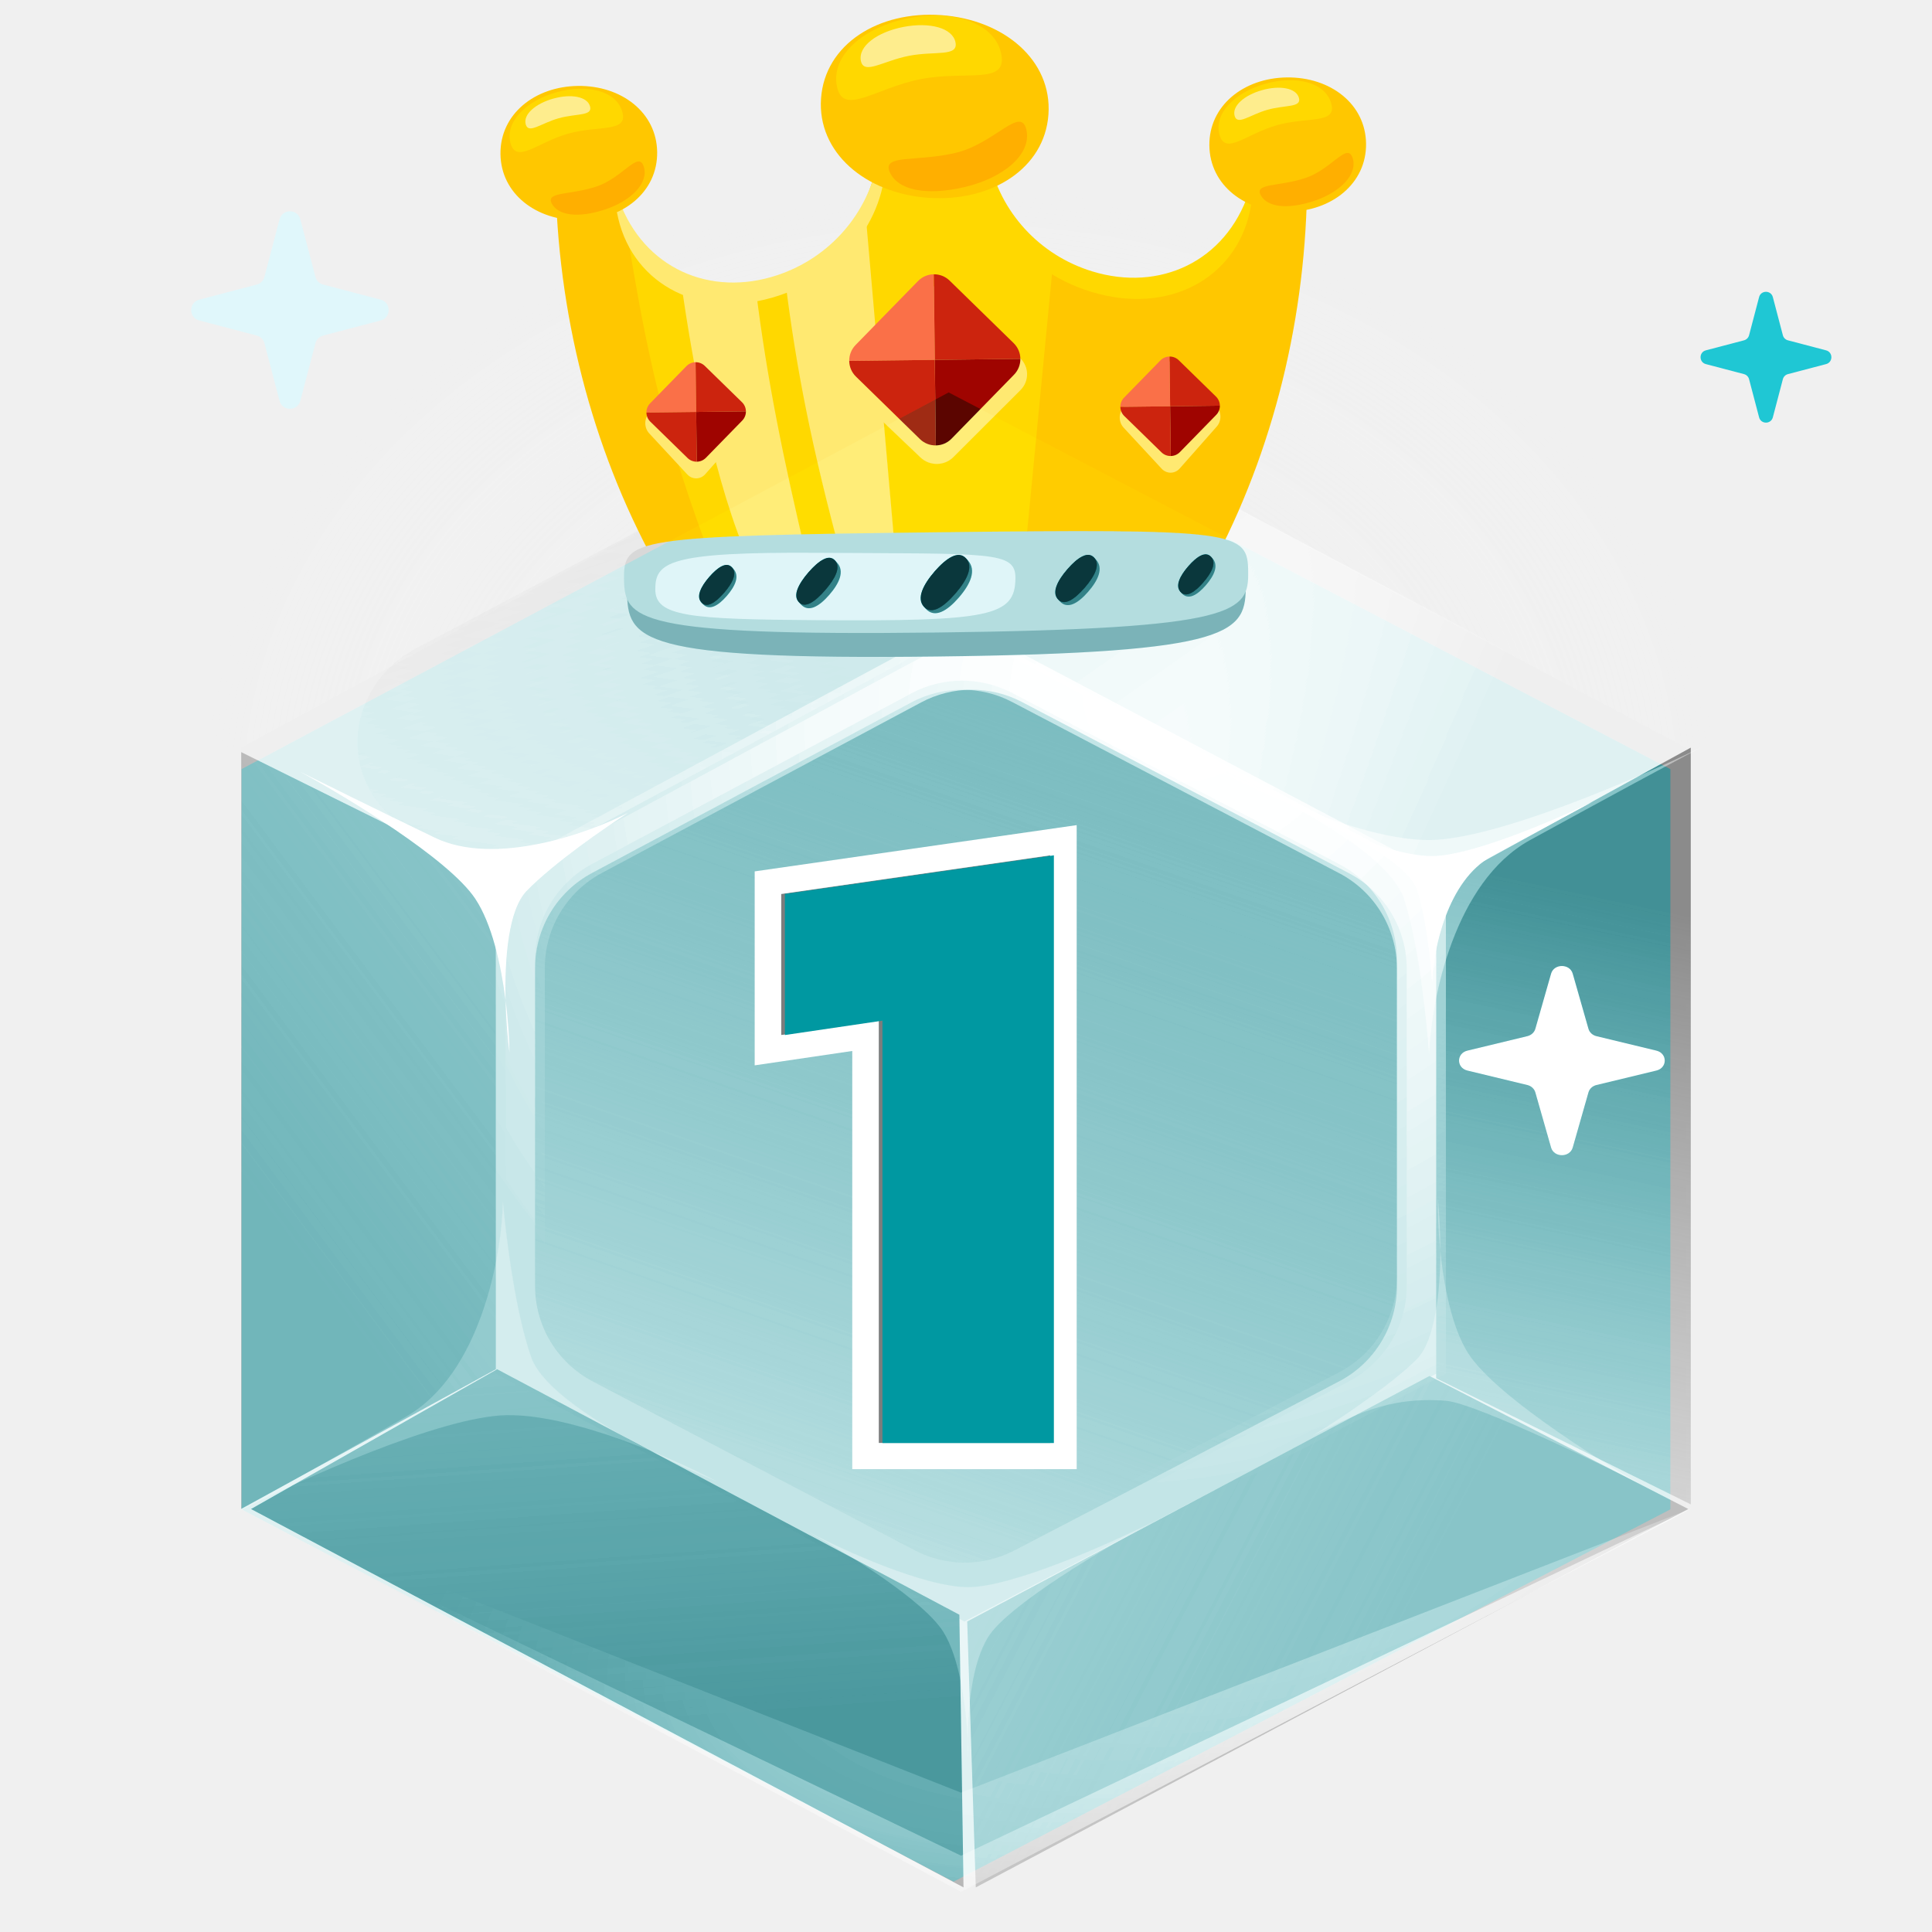
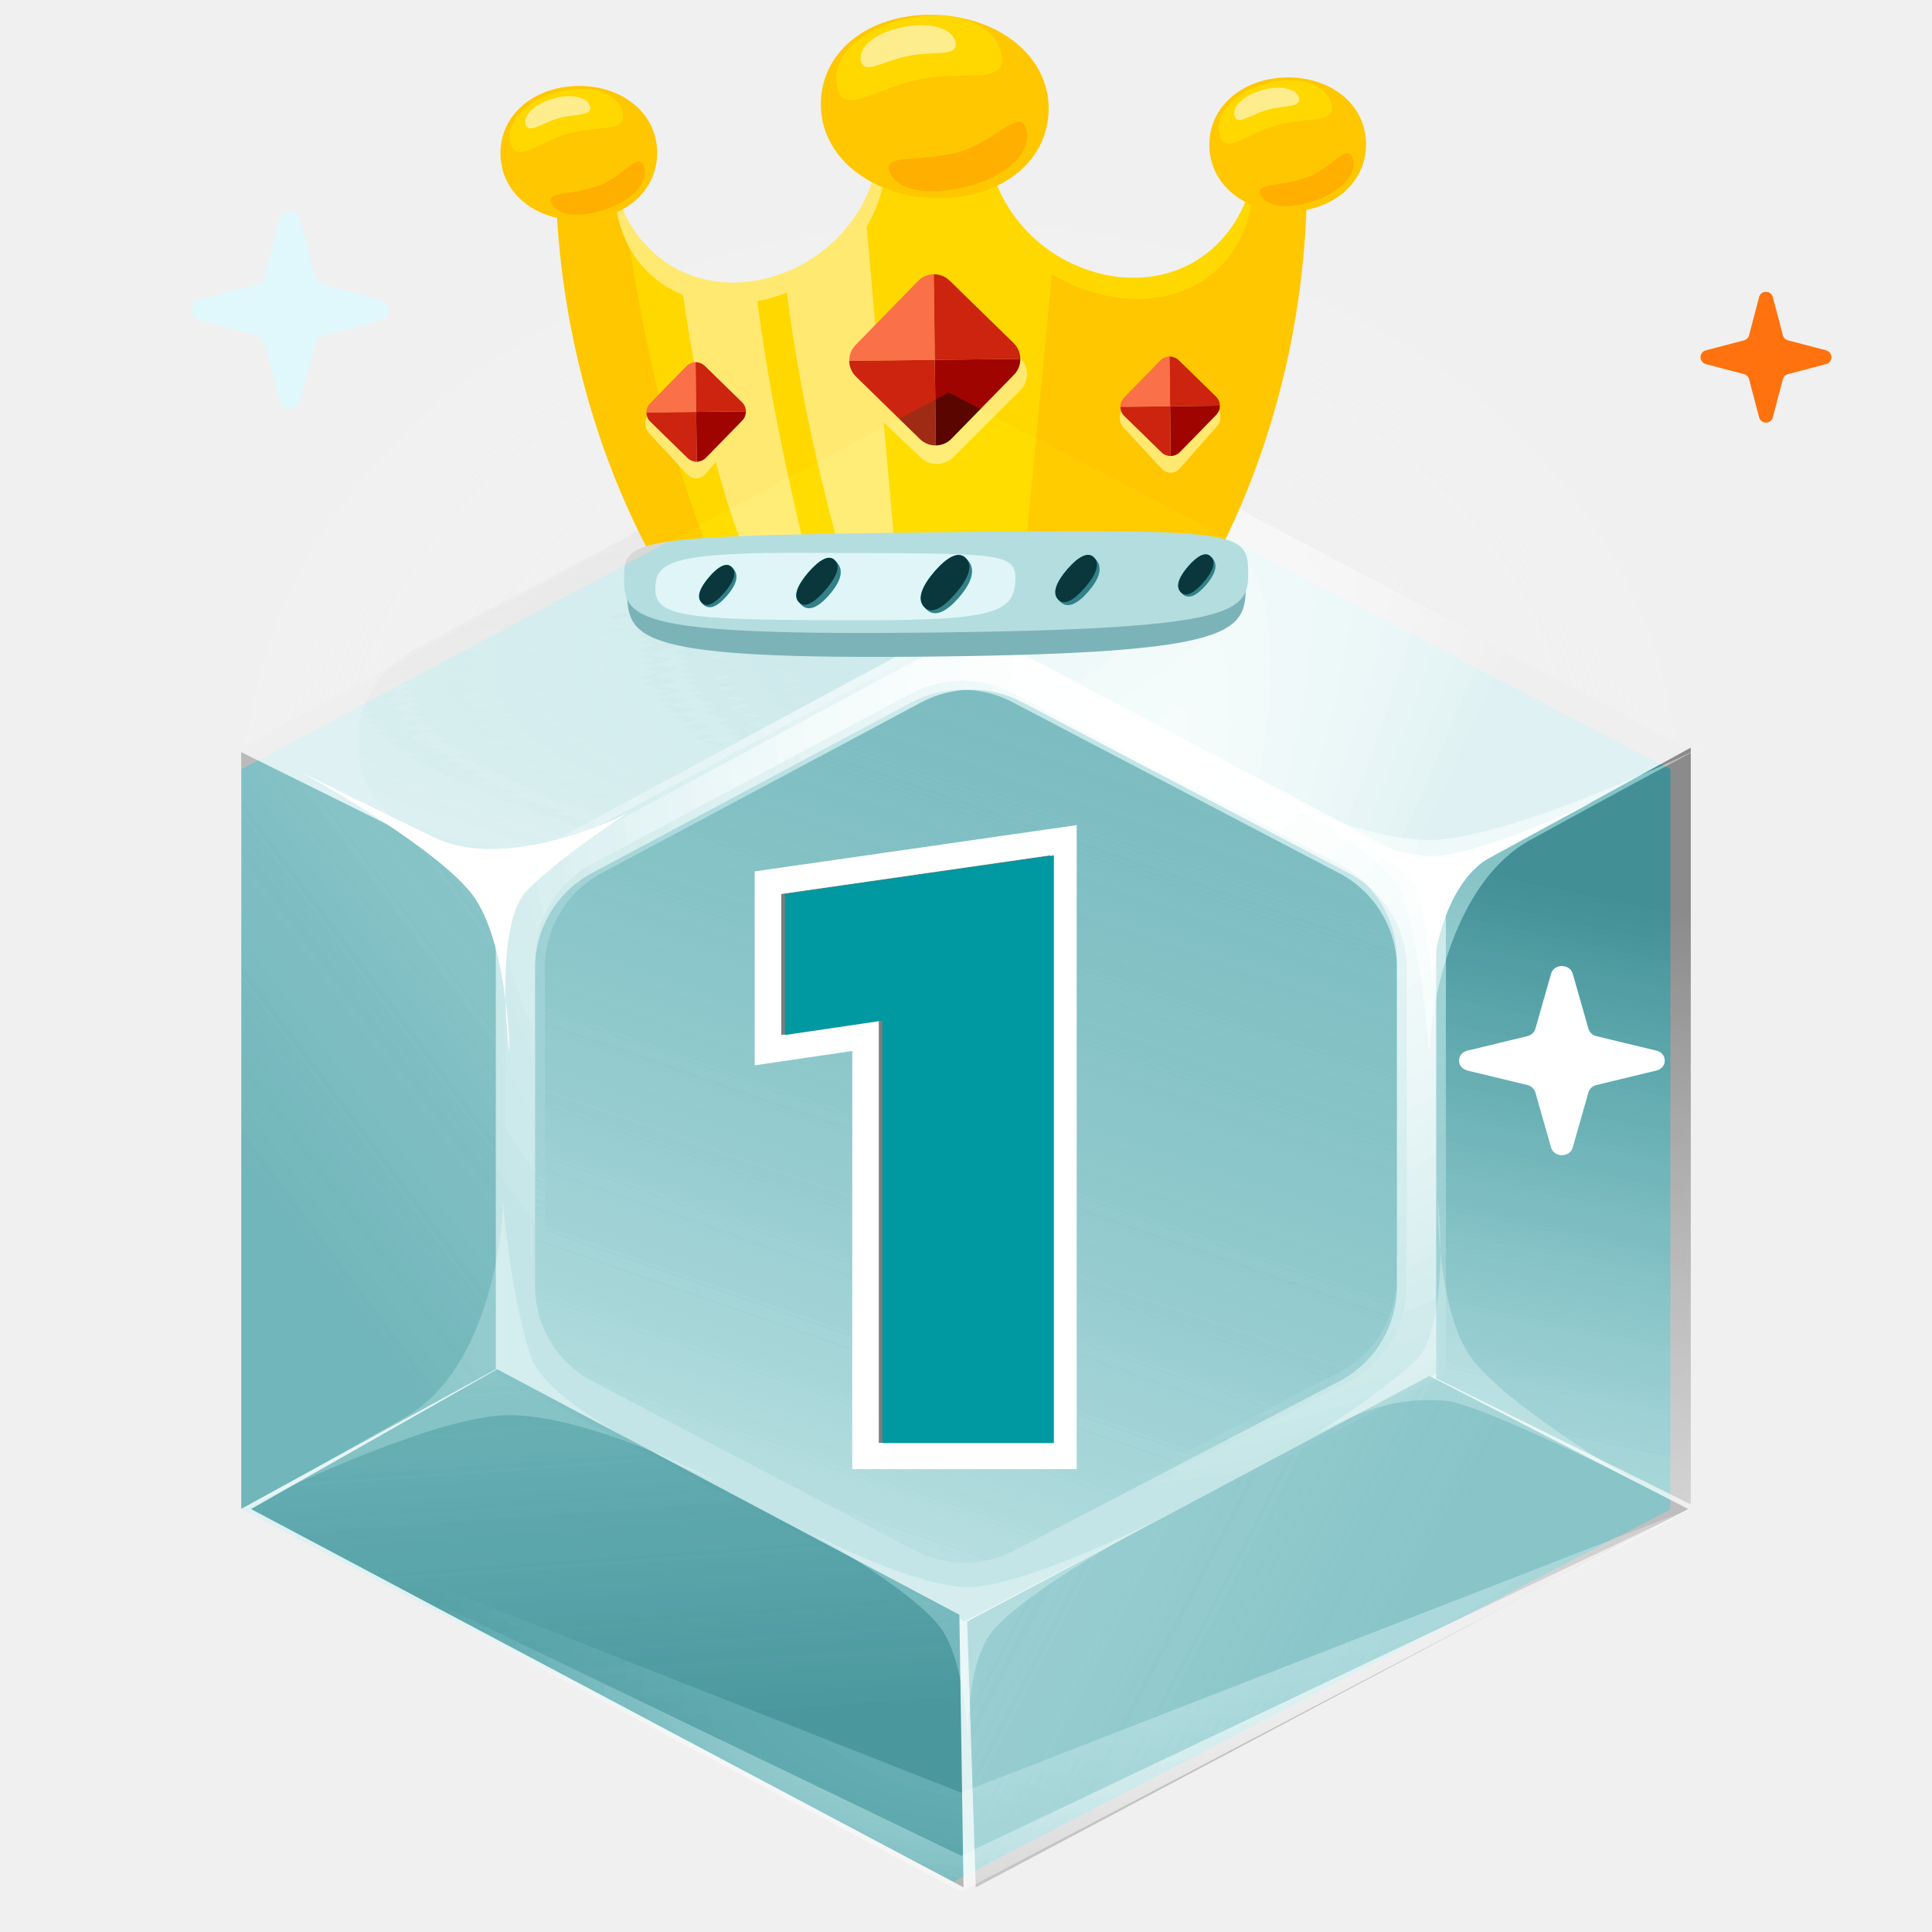
<svg xmlns="http://www.w3.org/2000/svg" width="192" height="192" fill="none" viewBox="0 0 192 192">
  <g clip-path="url(#clip0_2320_340011)">
    <mask id="mask0_2320_340011" width="165" height="107" x="11" y="-14" maskUnits="userSpaceOnUse" style="mask-type:alpha">
      <path fill="#636363" d="M175.993 69.471C176.711 74.068 118.241 91.118 97.324 92.981C89.149 93.69 14.496 73.845 11.652 69.471C8.807 65.097 11.652 -10.276 97.324 -14C175.993 -5.622 175.229 64.814 175.993 69.471Z" />
    </mask>
    <g mask="url(#mask0_2320_340011)">
      <ellipse cx="95.5" cy="79" fill="url(#paint0_radial_2320_340011)" opacity=".5" rx="76.5" ry="61" />
    </g>
    <path fill="#EFEFEF" d="M95.513 188.001L23.973 149.951V74.299L95.026 35.801L167.539 74.299V149.951L95.513 188.001Z" />
    <path fill="url(#paint1_linear_2320_340011)" d="M95.87 152.189L58.039 132.045V91.994L95.613 71.613L133.959 91.994V132.045L95.87 152.189Z" />
    <mask id="mask1_2320_340011" width="73" height="57" x="94" y="35" maskUnits="userSpaceOnUse" style="mask-type:alpha">
      <path fill="url(#paint2_linear_2320_340011)" d="M166.418 73.498L132.351 91.851L94.878 71.26L95.365 35.895L166.418 73.498Z" />
    </mask>
    <g mask="url(#mask1_2320_340011)">
      <path fill="url(#paint3_linear_2320_340011)" fill-rule="evenodd" d="M166.904 73.498L95.364 35.448L23.338 73.498V149.15L95.851 187.647L166.904 149.15V73.498ZM132.838 91.404L95.007 71.26L56.918 91.404V131.455L95.264 151.836L132.838 131.455V91.404Z" clip-rule="evenodd" />
    </g>
    <mask id="mask2_2320_340011" width="61" height="49" x="35" y="42" maskUnits="userSpaceOnUse" style="mask-type:alpha">
      <path fill="url(#paint4_linear_2320_340011)" d="M40.815 82.436L52.841 88.915C56.212 90.731 60.427 90.678 63.89 88.775L89.951 74.454C93.529 72.488 95.732 68.865 95.679 65.035L95.511 52.81C95.404 45.072 86.63 40.472 79.339 44.331L41.421 64.398C33.843 68.408 33.505 78.497 40.815 82.436Z" />
    </mask>
    <g mask="url(#mask2_2320_340011)">
      <path fill="url(#paint5_linear_2320_340011)" fill-rule="evenodd" d="M23.738 79.932C23.738 75.974 25.922 72.338 29.417 70.479L90.268 38.115C93.401 36.448 97.158 36.443 100.296 38.101L161.599 70.486C165.109 72.34 167.305 75.983 167.305 79.953V142.714C167.305 146.675 165.118 150.313 161.619 152.171L99.864 184.956C96.696 186.638 92.896 186.622 89.743 184.914L29.345 152.189C25.89 150.318 23.738 146.704 23.738 142.776V79.932ZM57.805 97.834C57.805 93.877 59.987 90.243 63.479 88.384L90.621 73.931C93.757 72.261 97.518 72.256 100.659 73.917L128.023 88.39C131.531 90.245 133.725 93.887 133.725 97.855V125.022C133.725 128.981 131.539 132.618 128.043 134.476L100.455 149.139C97.285 150.824 93.481 150.808 90.325 149.096L63.406 134.495C59.955 132.622 57.805 129.01 57.805 125.083V97.834Z" clip-rule="evenodd" />
    </g>
    <path fill="#E1E1E1" d="M95.841 161.142L49.279 136.521V87.57L95.524 62.66L142.719 87.57V136.521L95.841 161.142Z" />
    <path fill="url(#paint6_linear_2320_340011)" d="M90.9 154.066L58.908 137.29C55.383 135.441 53.174 131.789 53.174 127.808V96.201C53.174 92.249 55.35 88.619 58.836 86.757L90.571 69.804C93.695 68.135 97.443 68.119 100.581 69.762L133.086 86.776C136.615 88.624 138.827 92.278 138.827 96.262V127.788C138.827 131.779 136.607 135.44 133.066 137.283L100.818 154.08C97.709 155.7 94.004 155.694 90.9 154.066Z" />
    <path fill="url(#paint7_linear_2320_340011)" d="M23.973 149.95V74.746L49.279 87.28V136.073L23.973 149.95Z" />
    <path fill="url(#paint8_linear_2320_340011)" d="M168.027 74.299L168.027 149.503L142.721 136.969L142.721 88.176L168.027 74.299Z" />
    <path fill="url(#paint9_linear_2320_340011)" d="M167.779 149.965L96.973 187.567L96.12 161.141L142.06 136.745L167.779 149.965Z" />
    <path fill="url(#paint10_linear_2320_340011)" d="M95.754 187.567L24.947 149.965L49.402 136.073L95.341 160.47L95.754 187.567Z" />
    <path fill="#fff" d="M156.296 114.037C156.006 115.056 154.434 115.056 154.144 114.037L152.581 108.558C152.479 108.201 152.175 107.922 151.787 107.828L145.83 106.39C144.723 106.123 144.723 104.678 145.83 104.411L151.787 102.973C152.175 102.879 152.479 102.6 152.581 102.243L154.144 96.764C154.434 95.746 156.006 95.746 156.296 96.764L157.859 102.243C157.961 102.6 158.265 102.879 158.653 102.973L164.61 104.411C165.717 104.678 165.717 106.123 164.61 106.39L158.653 107.828C158.265 107.922 157.961 108.201 157.859 108.558L156.296 114.037Z" />
    <g style="mix-blend-mode:overlay">
      <path fill="url(#paint11_radial_2320_340011)" fill-rule="evenodd" d="M50.252 136.521L96.814 161.142L143.692 136.521V87.57L96.497 62.66L50.252 87.57V136.521ZM59.879 137.29L91.87 154.066C94.975 155.694 98.68 155.7 101.789 154.08L134.037 137.283C137.577 135.439 139.798 131.779 139.798 127.788V96.262C139.798 92.278 137.586 88.624 134.056 86.776L101.552 69.762C98.414 68.119 94.666 68.135 91.542 69.804L59.806 86.757C56.321 88.619 54.145 92.249 54.145 96.201V127.808C54.145 131.789 56.353 135.441 59.879 137.29Z" clip-rule="evenodd" />
    </g>
    <g style="mix-blend-mode:overlay">
      <path fill="url(#paint12_radial_2320_340011)" fill-rule="evenodd" d="M49.281 135.626L95.843 160.246L142.721 135.626V86.674L95.526 61.764L49.281 86.674V135.626ZM58.908 136.394L90.9 153.17C94.004 154.798 97.709 154.804 100.818 153.184L133.066 136.387C136.607 134.544 138.827 130.883 138.827 126.892V95.366C138.827 91.382 136.615 87.728 133.086 85.88L100.581 68.866C97.443 67.223 93.695 67.239 90.571 68.908L58.836 85.861C55.35 87.723 53.174 91.353 53.174 95.305V126.912C53.174 130.893 55.383 134.545 58.908 136.394Z" clip-rule="evenodd" />
    </g>
    <g style="mix-blend-mode:soft-light">
      <path fill="url(#paint13_radial_2320_340011)" d="M95.513 188L23.973 149.95L95.513 178.152L168.026 149.95L95.513 188Z" />
    </g>
    <g style="mix-blend-mode:overlay">
      <path fill="url(#paint14_radial_2320_340011)" d="M95.513 188L23.973 149.95L95.513 184.419L168.026 149.95L95.513 188Z" />
    </g>
    <g style="mix-blend-mode:soft-light">
      <path fill="#fff" d="M152.056 83.488C144.526 87.623 142.225 99.378 142.016 104.738C141.806 101.484 141.012 93.826 139.505 89.231C138.484 86.114 132.975 82.468 127.839 79.728C125.182 78.602 122.849 77.443 121.307 76.596C123.055 77.334 125.405 78.429 127.839 79.728C132.391 81.656 137.895 83.488 142.016 83.488C148.542 83.488 162.725 77.362 169 74.298C166.49 75.638 159.587 79.353 152.056 83.488Z" />
    </g>
    <g style="mix-blend-mode:soft-light" opacity=".5">
      <path fill="#fff" d="M40.336 140.794C47.788 136.541 49.871 124.752 49.98 119.389C50.25 122.64 51.187 130.284 52.778 134.854C53.858 137.955 59.434 141.514 64.619 144.173C67.298 145.257 69.651 146.379 71.209 147.202C69.447 146.49 67.077 145.433 64.619 144.173C60.033 142.316 54.495 140.571 50.375 140.636C43.85 140.739 29.783 147.087 23.566 150.249C26.05 148.869 32.883 145.047 40.336 140.794Z" />
    </g>
    <g style="mix-blend-mode:overlay">
      <path fill="#fff" d="M43.195 83.243C49.179 86.136 58.508 82.802 62.425 80.773C60.182 82.208 55.027 85.767 52.347 88.526C50.529 90.397 50.138 95.195 50.244 99.403C50.507 101.464 50.616 103.341 50.631 104.614C50.456 103.259 50.294 101.397 50.244 99.403C49.792 95.875 48.889 91.809 47.232 89.317C44.608 85.369 34.526 79.253 29.813 76.689C31.78 77.668 37.211 80.351 43.195 83.243Z" />
    </g>
    <g style="mix-blend-mode:soft-light" opacity=".6">
      <path fill="#fff" d="M143.694 139.207C137.854 138.759 134.44 140.716 130.471 142.657C132.751 141.273 137.998 137.829 140.749 135.131C142.616 133.3 143.134 128.512 143.138 124.303C142.929 122.238 142.87 120.359 142.888 119.086C143.028 120.444 143.141 122.309 143.138 124.303C143.497 127.841 144.293 131.926 145.884 134.454C148.403 138.459 158.322 144.797 162.966 147.466C161.025 146.443 146.733 139.44 143.694 139.207Z" />
    </g>
    <g style="mix-blend-mode:overlay">
      <path fill="#fff" d="M148.265 85.076C143.808 87.508 142.447 94.423 142.323 97.576C142.199 95.662 141.728 91.157 140.837 88.454C140.232 86.621 136.972 84.476 133.933 82.864C132.36 82.202 130.979 81.52 130.066 81.022C131.101 81.456 132.492 82.1 133.933 82.864C136.626 83.999 139.884 85.076 142.323 85.076C146.185 85.076 154.579 81.472 158.293 79.67C156.807 80.459 152.722 82.643 148.265 85.076Z" />
    </g>
    <g style="mix-blend-mode:soft-light" opacity=".6">
      <path fill="#fff" d="M80.426 152.284C83.882 154.1 91.88 157.732 96.225 157.732C100.57 157.732 110.214 153.44 114.492 151.293C109.884 153.77 100.175 159.515 98.2 162.685C96.58 165.284 96.178 169.839 96.177 172.85C96.21 173.506 96.225 174.091 96.225 174.571C96.195 174.096 96.176 173.51 96.177 172.85C96.013 169.669 95.393 164.817 93.756 162.189C91.781 159.02 84.046 154.265 80.426 152.284Z" />
    </g>
    <path fill="#FFC700" d="M98.173 16.598C94.442 9.792 92.372 2.193 92.372 2.193C92.372 2.193 90.545 9.594 87.089 16.398C86.1 21.786 82.246 26.214 76.974 27.965C70.25 30.198 63.574 27.293 61.084 20.442C58.392 17.887 56.233 15.11 55.145 12.966L55.198 17.353C55.362 31.057 58.789 44.44 65.081 55.95L120.943 55.281C126.957 43.623 130.062 30.162 129.898 16.458L129.846 12.071C128.831 14.196 126.801 16.954 124.247 19.528C121.969 26.547 115.316 29.674 108.489 27.587C103.287 25.997 99.382 21.807 98.173 16.598Z" />
    <path fill="#FFD800" fill-rule="evenodd" d="M93.69 6.557C94.659 9.361 96.199 13.333 98.243 17.065C99.122 20.855 101.439 24.1 104.647 26.181L101.822 55.476L93.131 55.51L70.835 55.957C66.057 43.371 64.287 35.468 62.223 22.491C65.091 28.108 71.153 30.358 77.255 28.329C82.474 26.594 86.29 22.206 87.269 16.866C89.137 13.185 90.524 9.328 91.398 6.584L93.69 6.557Z" clip-rule="evenodd" />
    <path fill="#FFE971" fill-rule="evenodd" d="M89.019 55.592L85.98 20.77C84.36 24.044 81.562 26.654 78.058 28.039C79.129 36.558 80.621 44.343 83.705 55.699L89.019 55.592ZM80.253 55.768C77.783 45.353 76.238 37.724 75.126 28.866C72.472 29.323 69.898 28.976 67.668 27.904C68.934 36.88 71.082 48.214 74.5 55.883L80.253 55.768Z" clip-rule="evenodd" />
    <path fill="#FFE971" fill-rule="evenodd" d="M87.94 14.499C87.722 14.962 87.496 15.424 87.263 15.884C86.284 21.223 82.469 25.611 77.249 27.346C70.592 29.559 63.982 26.681 61.516 19.891C61.386 19.768 61.258 19.644 61.131 19.52C61.167 20.259 61.271 20.998 61.445 21.73C63.02 28.358 69.756 31.916 77.415 29.37C84.503 27.014 88.614 20.683 87.94 14.499Z" clip-rule="evenodd" />
    <path fill="#FFD800" fill-rule="evenodd" d="M97.556 14.386C97.784 14.843 98.021 15.299 98.264 15.752C99.371 21.066 103.291 25.362 108.55 26.971C115.259 29.024 121.798 25.988 124.1 19.141C124.227 19.014 124.353 18.887 124.478 18.759C124.459 19.499 124.373 20.241 124.217 20.978C122.801 27.641 116.152 31.36 108.434 28.998C101.293 26.813 97.031 20.584 97.556 14.386Z" clip-rule="evenodd" />
    <path fill="#FFC700" d="M104.193 11.379C103.812 16.763 98.493 20.098 92.252 19.657C86.012 19.216 81.214 15.166 81.595 9.782C81.975 4.398 87.295 1.063 93.535 1.504C99.775 1.945 104.573 5.995 104.193 11.379Z" />
    <path fill="#FFD800" d="M99.509 5.392C100.103 8.459 96.022 6.987 91.51 7.861C86.997 8.734 83.761 11.623 83.167 8.556C82.573 5.489 85.824 2.678 90.337 1.804C94.85 0.931 98.915 2.326 99.509 5.392Z" />
    <path fill="#FFAF00" d="M88.418 17.093C87.645 15.312 91.044 16.114 94.949 15.195C98.854 14.276 101.431 10.477 101.997 12.882C102.563 15.287 99.783 17.666 95.878 18.585C91.974 19.503 89.191 18.874 88.418 17.093Z" />
    <path fill="#FEED8D" d="M94.957 4.216C95.238 5.668 92.933 5.043 90.336 5.546C87.739 6.049 85.834 7.489 85.552 6.036C85.271 4.584 87.183 3.18 89.78 2.677C92.377 2.174 94.675 2.763 94.957 4.216Z" />
    <path fill="#FFC700" d="M135.757 14.275C135.805 18.234 132.351 20.99 128.051 21.042C123.751 21.093 120.233 18.42 120.185 14.462C120.138 10.503 123.591 7.746 127.891 7.695C132.191 7.643 135.71 10.316 135.757 14.275Z" />
    <path fill="#FFD800" d="M132.296 10.277C132.881 12.361 129.979 11.577 126.913 12.438C123.847 13.299 121.777 15.479 121.192 13.395C120.606 11.311 122.691 9.184 125.757 8.323C128.823 7.462 131.711 8.193 132.296 10.277Z" />
    <path fill="#FFAF00" d="M125.287 19.387C124.651 18.201 127.045 18.561 129.689 17.703C132.333 16.846 133.895 14.075 134.423 15.704C134.952 17.332 133.168 19.133 130.524 19.991C127.88 20.849 125.923 20.573 125.287 19.387Z" />
    <path fill="#FEED8D" d="M129.086 9.724C129.363 10.711 127.736 10.411 125.971 10.907C124.206 11.402 122.973 12.506 122.696 11.519C122.419 10.532 123.659 9.453 125.424 8.958C127.188 8.462 128.809 8.737 129.086 9.724Z" />
    <path fill="#FFC700" d="M65.308 15.12C65.355 19.078 61.902 21.835 57.602 21.887C53.302 21.938 49.784 19.265 49.736 15.306C49.689 11.348 53.142 8.591 57.442 8.54C61.742 8.488 65.26 11.161 65.308 15.12Z" />
    <path fill="#FFD800" d="M61.847 11.121C62.432 13.205 59.53 12.422 56.464 13.283C53.397 14.144 51.328 16.324 50.742 14.24C50.157 12.156 52.242 10.029 55.308 9.168C58.374 8.307 61.261 9.038 61.847 11.121Z" />
    <path fill="#FFAF00" d="M54.838 20.232C54.202 19.046 56.596 19.405 59.239 18.548C61.883 17.69 63.446 14.92 63.974 16.548C64.502 18.177 62.719 19.978 60.075 20.836C57.431 21.693 55.474 21.418 54.838 20.232Z" />
    <path fill="#FEED8D" d="M58.637 10.569C58.914 11.556 57.286 11.256 55.522 11.752C53.757 12.247 52.524 13.351 52.247 12.364C51.969 11.377 53.21 10.298 54.974 9.802C56.739 9.307 58.36 9.582 58.637 10.569Z" />
    <path fill="#B6ADAD" d="M123.795 58.043C123.853 62.845 122.975 64.885 93.137 65.243C63.299 65.6 62.373 63.582 62.315 58.78C62.258 53.978 63.155 53.646 92.994 53.288C122.832 52.931 123.738 53.242 123.795 58.043Z" />
    <path fill="#D8D8D8" d="M124.042 56.796C124.09 60.796 123.201 62.498 93.098 62.859C62.996 63.22 62.066 61.54 62.018 57.539C61.97 53.538 62.876 53.26 92.979 52.899C123.081 52.538 123.994 52.795 124.042 56.796Z" />
    <path fill="#EFF3F5" d="M100.912 57.435C100.901 61.261 98.412 61.751 81.186 61.633C68.461 61.546 65.114 61.259 65.122 58.569C65.13 55.879 66.388 54.836 81.206 54.937C98.431 55.054 100.92 54.745 100.912 57.435Z" />
    <path fill="#7D7D7D" d="M69.842 60.022C69.189 59.308 69.656 58.293 70.495 57.329C71.334 56.365 72.228 55.818 72.88 56.532C73.532 57.246 73.066 58.261 72.227 59.225C71.388 60.189 70.494 60.736 69.842 60.022Z" />
    <path fill="#373333" d="M69.703 59.872C69.154 59.271 69.654 58.292 70.493 57.328C71.332 56.364 72.192 55.78 72.742 56.381C73.291 56.983 72.791 57.961 71.952 58.925C71.113 59.889 70.252 60.473 69.703 59.872Z" />
    <path fill="#7D7D7D" d="M117.445 58.964C116.793 58.25 117.259 57.234 118.098 56.271C118.937 55.307 119.831 54.76 120.483 55.474C121.136 56.188 120.669 57.203 119.83 58.167C118.991 59.131 118.097 59.678 117.445 58.964Z" />
    <path fill="#373333" d="M117.317 58.826C116.759 58.216 117.257 57.234 118.096 56.271C118.935 55.307 119.798 54.726 120.355 55.336C120.913 55.946 120.416 56.928 119.577 57.892C118.738 58.855 117.875 59.437 117.317 58.826Z" />
    <path fill="#7D7D7D" d="M79.584 60.06C78.811 59.213 79.364 58.009 80.359 56.866C81.354 55.722 82.414 55.074 83.188 55.92C83.961 56.767 83.408 57.972 82.413 59.115C81.418 60.258 80.358 60.907 79.584 60.06Z" />
    <path fill="#373333" d="M79.377 59.833C78.759 59.157 79.363 58.009 80.359 56.865C81.353 55.722 82.363 55.017 82.981 55.694C83.598 56.37 82.994 57.518 81.999 58.661C81.004 59.805 79.995 60.51 79.377 59.833Z" />
    <path fill="#7D7D7D" d="M105.313 59.751C104.539 58.904 105.092 57.7 106.087 56.557C107.082 55.414 108.142 54.765 108.916 55.612C109.69 56.459 109.137 57.663 108.142 58.806C107.147 59.949 106.086 60.598 105.313 59.751Z" />
    <path fill="#373333" d="M105.136 59.559C104.495 58.857 105.092 57.701 106.087 56.558C107.082 55.415 108.099 54.718 108.739 55.419C109.38 56.12 108.783 57.277 107.788 58.42C106.793 59.563 105.777 60.26 105.136 59.559Z" />
    <path fill="#7D7D7D" d="M91.992 60.492C91.093 59.508 91.736 58.109 92.892 56.78C94.048 55.452 95.28 54.698 96.179 55.682C97.078 56.666 96.436 58.066 95.279 59.394C94.123 60.722 92.891 61.476 91.992 60.492Z" />
    <path fill="#373333" d="M91.817 60.299C91.052 59.46 91.738 58.109 92.894 56.781C94.05 55.452 95.239 54.65 96.005 55.489C96.77 56.327 96.084 57.678 94.928 59.007C93.772 60.335 92.583 61.137 91.817 60.299Z" />
    <path fill="#FFE971" d="M91.285 29.128C92.177 28.238 93.639 28.22 94.552 29.089L101.375 35.584C102.288 36.453 102.305 37.879 101.413 38.77L94.748 45.426C93.856 46.317 92.393 46.334 91.481 45.465L84.657 38.971C83.745 38.102 83.728 36.675 84.619 35.785L91.285 29.128Z" />
    <path fill="#FA7048" d="M92.796 27.259L92.898 35.762L84.395 35.864C84.389 35.295 84.599 34.725 85.027 34.286L91.233 27.929C91.662 27.49 92.228 27.266 92.796 27.259Z" />
    <path fill="#CC240E" d="M92.999 44.264L92.897 35.762L84.395 35.864C84.401 36.432 84.625 36.998 85.064 37.426L91.421 43.633C91.86 44.061 92.431 44.271 92.999 44.264Z" />
    <path fill="#CC240E" d="M92.799 27.259L92.901 35.762L101.403 35.66C101.396 35.091 101.173 34.526 100.734 34.097L94.377 27.891C93.938 27.462 93.367 27.252 92.799 27.259Z" />
    <path fill="#9F0400" d="M93.002 44.264L92.9 35.762L101.402 35.66C101.409 36.228 101.199 36.799 100.771 37.238L94.564 43.595C94.136 44.034 93.57 44.258 93.002 44.264Z" />
    <path fill="#FFE971" d="M115.316 36.34C115.808 35.783 116.617 35.773 117.122 36.319L120.898 40.393C121.403 40.938 121.414 41.831 120.922 42.388L117.245 46.552C116.753 47.109 115.944 47.118 115.439 46.574L111.663 42.499C111.158 41.954 111.147 41.061 111.639 40.504L115.316 36.34Z" />
    <path fill="#FA7048" d="M116.225 35.432L116.284 40.376L111.34 40.435C111.337 40.105 111.459 39.773 111.708 39.517L115.316 35.822C115.565 35.566 115.894 35.436 116.225 35.432Z" />
    <path fill="#CC240E" d="M116.344 45.319L116.285 40.376L111.341 40.435C111.345 40.766 111.475 41.094 111.73 41.343L115.426 44.952C115.681 45.201 116.013 45.323 116.344 45.319Z" />
    <path fill="#CC240E" d="M116.227 35.433L116.286 40.376L121.229 40.317C121.225 39.986 121.095 39.657 120.84 39.408L117.144 35.8C116.889 35.551 116.557 35.429 116.227 35.433Z" />
    <path fill="#9F0400" d="M116.346 45.319L116.286 40.376L121.23 40.316C121.234 40.647 121.112 40.979 120.863 41.234L117.254 44.93C117.005 45.185 116.676 45.315 116.346 45.319Z" />
    <path fill="#FFE971" d="M68.168 36.905C68.66 36.348 69.468 36.338 69.973 36.883L73.749 40.957C74.255 41.502 74.265 42.396 73.773 42.953L70.096 47.116C69.604 47.673 68.796 47.683 68.291 47.138L64.515 43.064C64.01 42.519 63.999 41.625 64.491 41.068L68.168 36.905Z" />
    <path fill="#FA7048" d="M69.125 35.997L69.184 40.94L64.241 40.999C64.237 40.669 64.359 40.337 64.608 40.082L68.216 36.386C68.466 36.131 68.795 36.001 69.125 35.997Z" />
    <path fill="#CC240E" d="M69.244 45.883L69.185 40.94L64.242 40.999C64.246 41.33 64.376 41.658 64.631 41.907L68.327 45.516C68.582 45.765 68.914 45.887 69.244 45.883Z" />
    <path fill="#CC240E" d="M69.125 35.996L69.184 40.94L74.128 40.88C74.124 40.55 73.994 40.221 73.739 39.972L70.043 36.364C69.787 36.114 69.455 35.992 69.125 35.996Z" />
    <path fill="#9F0400" d="M69.244 45.883L69.185 40.94L74.128 40.88C74.132 41.211 74.01 41.543 73.761 41.798L70.153 45.494C69.903 45.749 69.575 45.879 69.244 45.883Z" />
    <path fill="#E0F7FB" d="M29.847 39.829C29.568 40.892 28.059 40.892 27.78 39.829L26.279 34.11C26.181 33.737 25.89 33.446 25.517 33.348L19.797 31.847C18.734 31.568 18.734 30.059 19.797 29.78L25.517 28.279C25.89 28.181 26.181 27.89 26.279 27.517L27.78 21.797C28.059 20.734 29.568 20.734 29.847 21.797L31.348 27.517C31.446 27.89 31.737 28.181 32.11 28.279L37.829 29.78C38.892 30.059 38.892 31.568 37.829 31.847L32.11 33.348C31.737 33.446 31.446 33.737 31.348 34.11L29.847 39.829Z" />
-     <path fill="#1FC7D4" d="M176.184 41.472C176 42.176 175 42.176 174.816 41.472L173.821 37.684C173.756 37.437 173.564 37.244 173.316 37.179L169.528 36.184C168.824 36 168.824 35 169.528 34.816L173.316 33.821C173.564 33.756 173.756 33.563 173.821 33.316L174.816 29.528C175 28.824 176 28.824 176.184 29.528L177.179 33.316C177.244 33.563 177.436 33.756 177.684 33.821L181.472 34.816C182.176 35 182.176 36 181.472 36.184L177.684 37.179C177.436 37.244 177.244 37.437 177.179 37.684L176.184 41.472Z" />
+     <path fill="#FF720D" d="M176.184 41.472C176 42.176 175 42.176 174.816 41.472L173.821 37.684C173.756 37.437 173.564 37.244 173.316 37.179L169.528 36.184C168.824 36 168.824 35 169.528 34.816L173.316 33.821C173.564 33.756 173.756 33.563 173.821 33.316L174.816 29.528C175 28.824 176 28.824 176.184 29.528L177.179 33.316C177.244 33.563 177.436 33.756 177.684 33.821L181.472 34.816C182.176 35 182.176 36 181.472 36.184L177.684 37.179C177.436 37.244 177.244 37.437 177.179 37.684L176.184 41.472Z" />
    <g style="mix-blend-mode:color-burn" opacity=".5">
      <path fill="#A7A7A7" d="M94.759 187L24 150V76.435L94.278 39L166 76.435V150L94.759 187Z" />
    </g>
    <g style="mix-blend-mode:soft-light" opacity=".8">
      <path fill="#14E2F2" d="M94.759 187L24 150V76.435L94.278 39L166 76.435V150L94.759 187Z" />
    </g>
    <path fill="#7D7D7D" d="M87.329 143.405L87.329 101.432L77.633 102.861L77.633 88.841L104.367 85.001L104.367 143.405L87.329 143.405Z" />
    <path fill="#fff" fill-rule="evenodd" d="M84.697 146L84.697 104.444L75 105.873L75 86.597L107 82L107 146L84.697 146ZM87.33 101.432L87.33 143.405L104.367 143.405L104.367 85L77.633 88.841L77.633 102.861L87.33 101.432Z" clip-rule="evenodd" />
    <path fill="#0098A1" d="M87.697 143.405L87.697 101.432L78 102.861L78 88.84L104.734 85L104.734 143.405L87.697 143.405Z" />
  </g>
  <defs>
    <radialGradient id="paint0_radial_2320_340011" cx="0" cy="0" r="1" gradientTransform="translate(95.4875 78.9724) rotate(-90) scale(60.9724 76.4654)" gradientUnits="userSpaceOnUse">
      <stop stop-color="#E0E0E0" />
      <stop offset="1" stop-color="#fff" stop-opacity="0" />
    </radialGradient>
    <linearGradient id="paint1_linear_2320_340011" x1="125.261" x2="94.56" y1="71.893" y2="159.011" gradientUnits="userSpaceOnUse">
      <stop stop-color="#B6B6B6" />
      <stop offset="1" stop-color="#8E8E8E" stop-opacity="0" />
    </linearGradient>
    <linearGradient id="paint2_linear_2320_340011" x1="147.442" x2="98.141" y1="71.611" y2="49.083" gradientUnits="userSpaceOnUse">
      <stop stop-color="#fff" stop-opacity="0" />
      <stop offset=".513" stop-color="#fff" />
      <stop offset="1" stop-color="#fff" />
    </linearGradient>
    <linearGradient id="paint3_linear_2320_340011" x1="59.781" x2="129.404" y1="60.404" y2="159.993" gradientUnits="userSpaceOnUse">
      <stop stop-color="#fff" stop-opacity="0" />
      <stop offset=".513" stop-color="#fff" />
      <stop offset="1" stop-color="#fff" />
    </linearGradient>
    <linearGradient id="paint4_linear_2320_340011" x1="65.103" x2="55.049" y1="20.375" y2="94.003" gradientUnits="userSpaceOnUse">
      <stop stop-color="#FD9B13" />
      <stop offset="1" stop-color="#FD9B13" stop-opacity="0" />
    </linearGradient>
    <linearGradient id="paint5_linear_2320_340011" x1="150.857" x2="94.84" y1="185.688" y2="23.513" gradientUnits="userSpaceOnUse">
      <stop stop-color="#B6B6B6" />
      <stop offset="1" stop-color="#8E8E8E" stop-opacity="0" />
    </linearGradient>
    <linearGradient id="paint6_linear_2320_340011" x1="129.014" x2="95.307" y1="67.447" y2="164.568" gradientUnits="userSpaceOnUse">
      <stop stop-color="#B6B6B6" />
      <stop offset="1" stop-color="#8E8E8E" stop-opacity="0" />
    </linearGradient>
    <linearGradient id="paint7_linear_2320_340011" x1="10.765" x2="177.398" y1="99.334" y2="-24.887" gradientUnits="userSpaceOnUse">
      <stop stop-color="#AFAFAF" />
      <stop offset="1" stop-color="#CECECE" stop-opacity="0" />
    </linearGradient>
    <linearGradient id="paint8_linear_2320_340011" x1="163.161" x2="143.656" y1="89.966" y2="181.555" gradientUnits="userSpaceOnUse">
      <stop stop-color="#8B8B8B" />
      <stop offset="1" stop-color="#B7B7B7" stop-opacity="0" />
    </linearGradient>
    <linearGradient id="paint9_linear_2320_340011" x1="126.727" x2="-59.829" y1="185.794" y2="88.788" gradientUnits="userSpaceOnUse">
      <stop stop-color="#BEBEBE" />
      <stop offset="1" stop-color="#CECECE" stop-opacity="0" />
    </linearGradient>
    <linearGradient id="paint10_linear_2320_340011" x1="41.494" x2="27.481" y1="172.78" y2="-23.469" gradientUnits="userSpaceOnUse">
      <stop stop-color="#929292" />
      <stop offset="1" stop-color="#CECECE" stop-opacity="0" />
    </linearGradient>
    <radialGradient id="paint11_radial_2320_340011" cx="0" cy="0" r="1" gradientTransform="translate(118.385 68.0314) rotate(132.095) scale(85.6645 75.6562)" gradientUnits="userSpaceOnUse">
      <stop stop-color="#fff" />
      <stop offset="1" stop-color="#fff" stop-opacity="0" />
    </radialGradient>
    <radialGradient id="paint12_radial_2320_340011" cx="0" cy="0" r="1" gradientTransform="translate(117.415 67.1359) rotate(132.095) scale(85.6645 75.6562)" gradientUnits="userSpaceOnUse">
      <stop stop-color="#fff" />
      <stop offset="1" stop-color="#fff" stop-opacity="0" />
    </radialGradient>
    <radialGradient id="paint13_radial_2320_340011" cx="0" cy="0" r="1" gradientTransform="translate(129.011 152.026) rotate(164.496) scale(91.876 42.0174)" gradientUnits="userSpaceOnUse">
      <stop stop-color="#fff" />
      <stop offset="1" stop-color="#fff" stop-opacity="0" />
    </radialGradient>
    <radialGradient id="paint14_radial_2320_340011" cx="0" cy="0" r="1" gradientTransform="translate(129.011 152.026) rotate(164.496) scale(91.876 42.0174)" gradientUnits="userSpaceOnUse">
      <stop stop-color="#fff" />
      <stop offset="1" stop-color="#fff" stop-opacity="0" />
    </radialGradient>
    <clipPath id="clip0_2320_340011">
      <rect width="192" height="192" fill="#fff" />
    </clipPath>
  </defs>
</svg>
